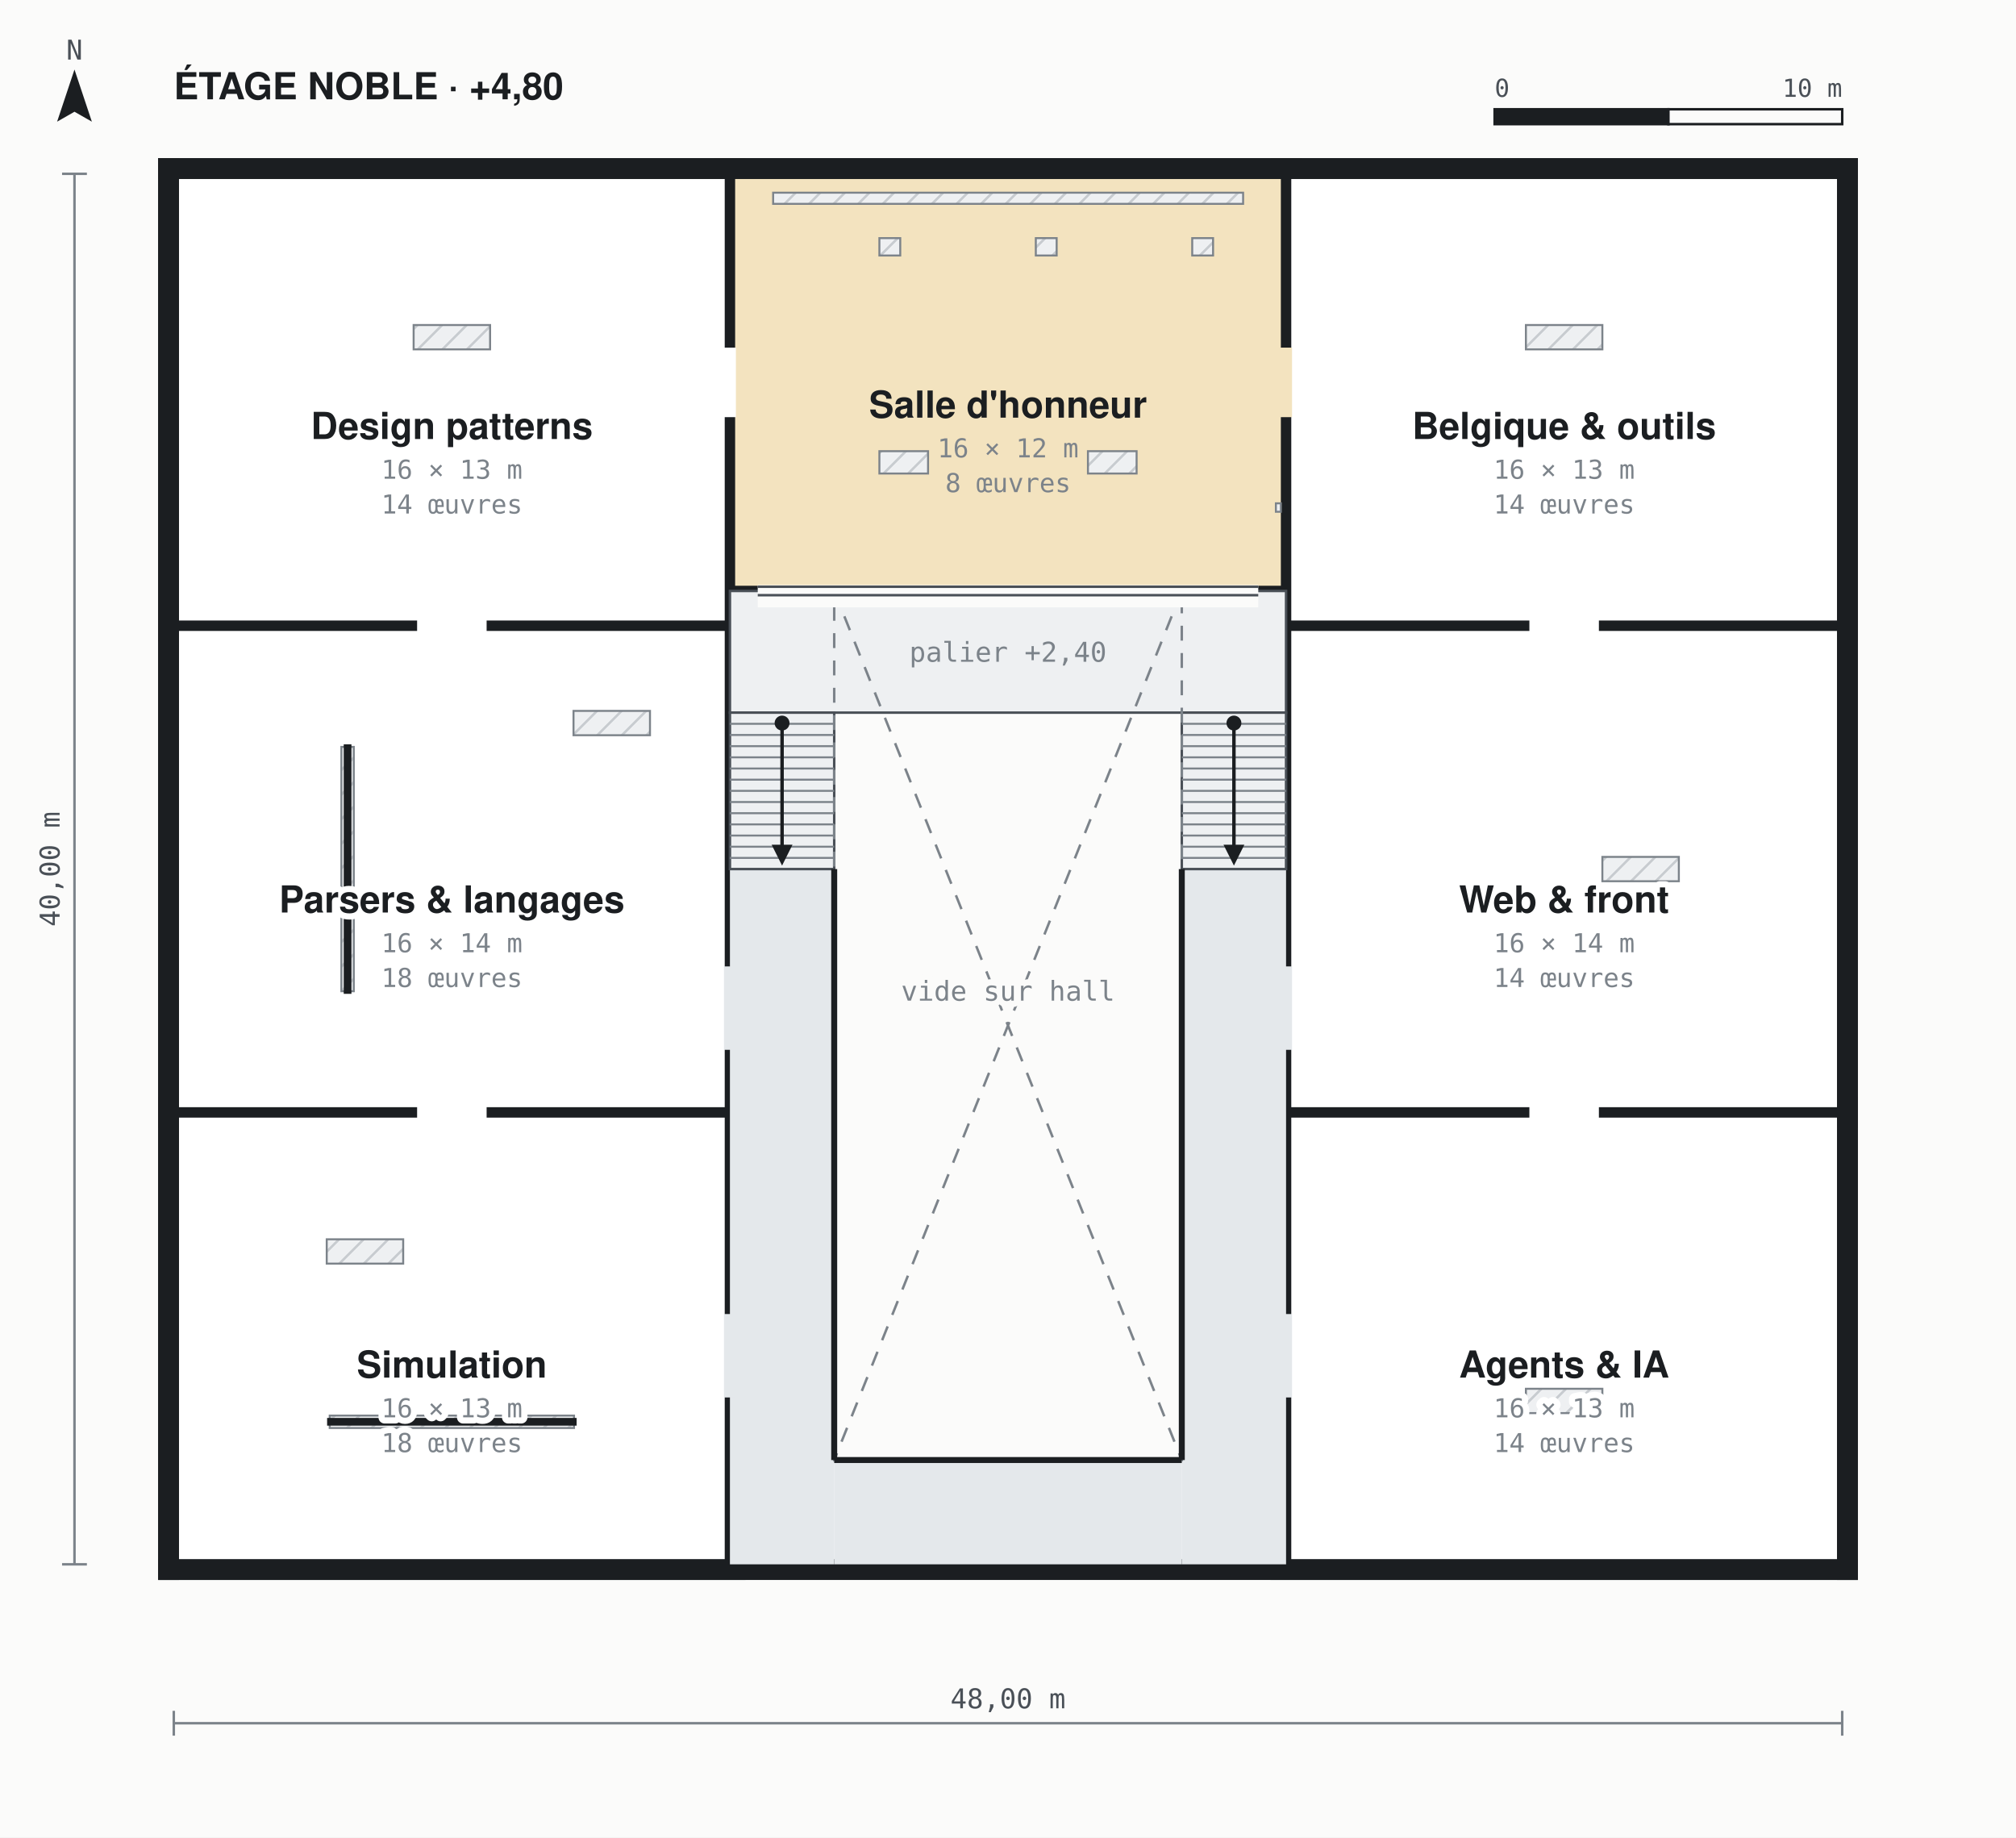
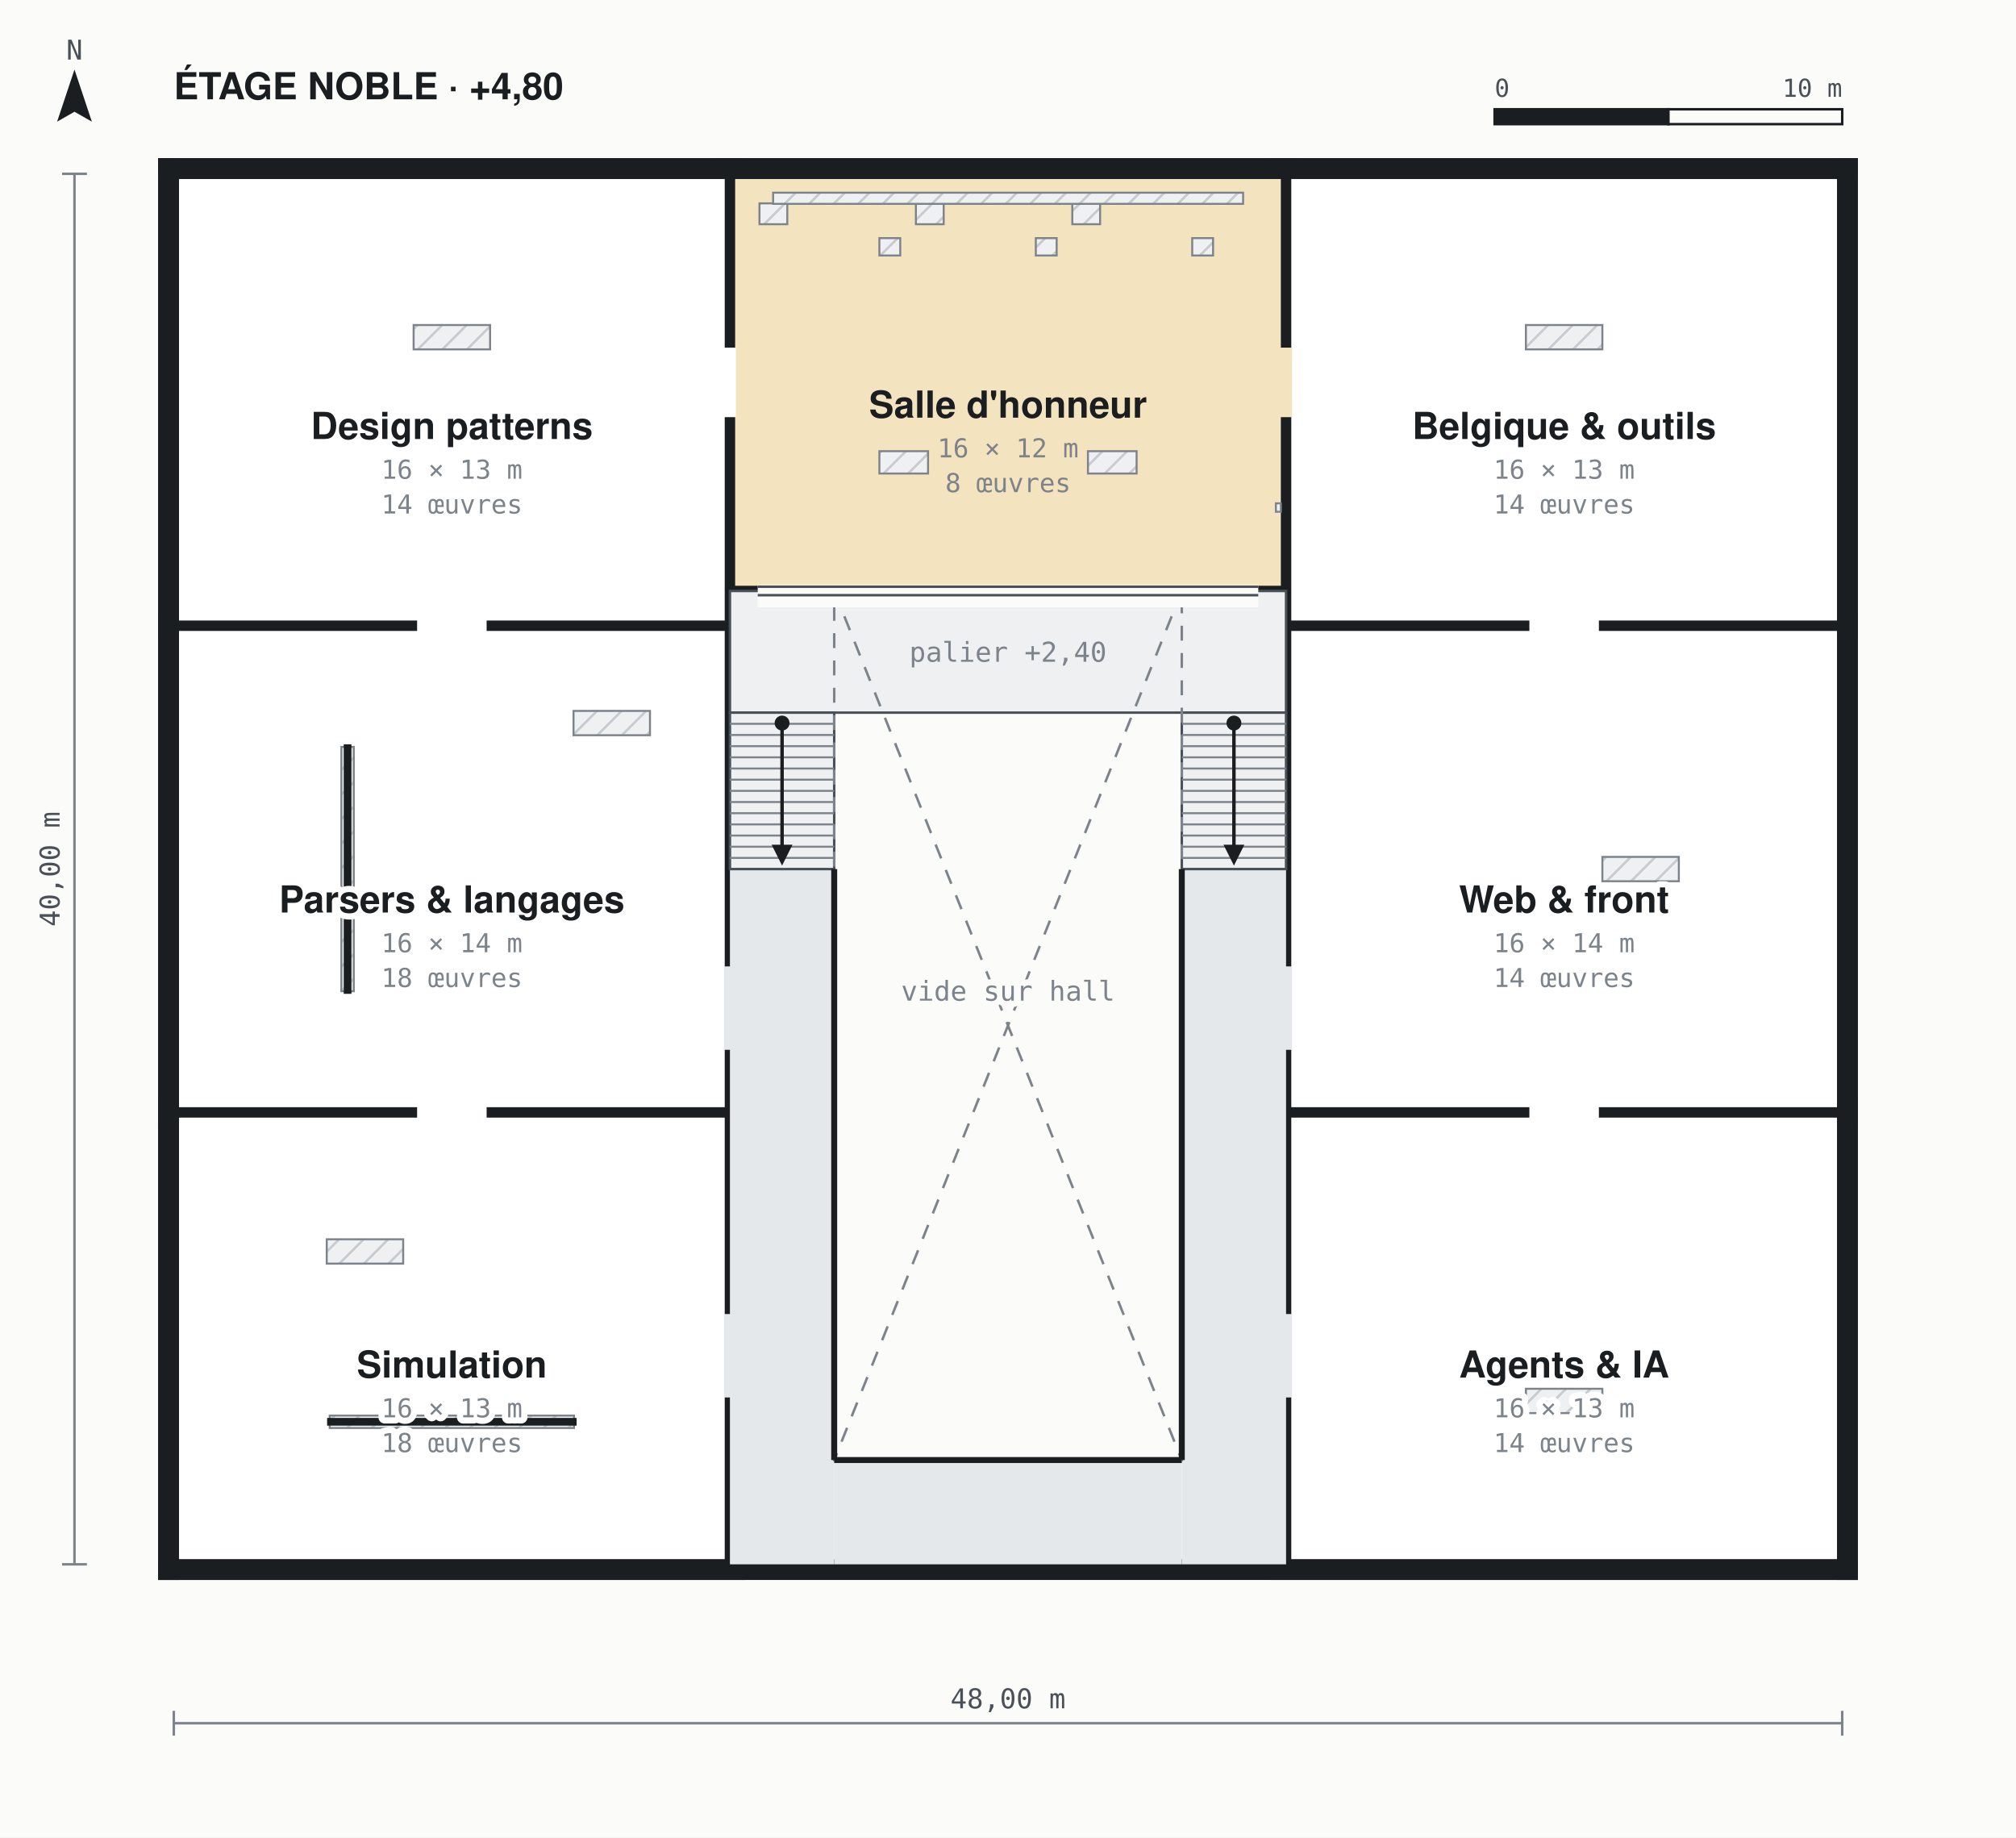
<svg xmlns="http://www.w3.org/2000/svg" viewBox="-70 -70 812 740" width="812" height="740" role="img" aria-label="Musée GitHub, Étage noble">
  <style>.lbl{font-family:Archivo,Helvetica,Arial,sans-serif;font-weight:650;fill:#1B1E21}.cap{font-family:'IBM Plex Mono',Menlo,monospace;fill:#7C838A}.dim{font-family:'IBM Plex Mono',Menlo,monospace;fill:#4A5057}</style>
  <defs>
    <pattern id="closed" width="7" height="7" patternUnits="userSpaceOnUse" patternTransform="rotate(45)">
      <rect width="7" height="7" fill="#EEF0F2" />
      <line x1="0" y1="0" x2="0" y2="7" stroke="#C9CDD1" stroke-width="2" />
    </pattern>
    <marker id="fleche" viewBox="0 0 10 10" refX="5" refY="5" markerWidth="6" markerHeight="6" orient="auto">
      <path d="M0,0 L10,5 L0,10 z" fill="#1B1E21" />
    </marker>
    <marker id="fleche-r" viewBox="0 0 10 10" refX="5" refY="5" markerWidth="6" markerHeight="6" orient="auto">
      <path d="M0,0 L10,5 L0,10 z" fill="#CF3326" />
    </marker>
  </defs>
  <rect x="-70" y="-70" width="812" height="740" fill="#FBFBFA" />
  <rect x="224" y="168" width="224" height="392" fill="#FBFBFA" />
  <rect x="-6.3" y="-6.3" width="684.6" height="8.4" fill="#1B1E21" />
  <rect x="-6.3" y="557.9" width="684.6" height="8.4" fill="#1B1E21" />
  <rect x="-6.3" y="-6.3" width="8.4" height="572.6" fill="#1B1E21" />
  <rect x="669.9" y="-6.3" width="8.4" height="572.6" fill="#1B1E21" />
  <rect x="-6.3" y="-6.3" width="236.6" height="194.6" fill="#1B1E21" />
  <rect x="-6.3" y="175.7" width="236.6" height="208.6" fill="#1B1E21" />
  <rect x="-6.3" y="371.7" width="236.6" height="194.6" fill="#1B1E21" />
  <rect x="217.7" y="-6.3" width="236.6" height="180.6" fill="#1B1E21" />
  <rect x="441.7" y="-6.3" width="236.6" height="194.6" fill="#1B1E21" />
  <rect x="441.7" y="175.7" width="236.6" height="208.6" fill="#1B1E21" />
  <rect x="441.7" y="371.7" width="236.6" height="194.6" fill="#1B1E21" />
  <rect x="2.1" y="2.1" width="219.8" height="177.8" fill="#FFFFFF" />
  <rect x="2.1" y="184.1" width="219.8" height="191.8" fill="#FFFFFF" />
  <rect x="2.1" y="380.1" width="219.8" height="177.8" fill="#FFFFFF" />
  <rect x="226.1" y="2.1" width="219.8" height="163.8" fill="#F3E3BF" />
  <rect x="450.1" y="2.1" width="219.8" height="177.8" fill="#FFFFFF" />
  <rect x="450.1" y="184.1" width="219.8" height="191.8" fill="#FFFFFF" />
  <rect x="450.1" y="380.1" width="219.8" height="177.8" fill="#FFFFFF" />
  <rect x="224" y="280" width="42" height="280" fill="#E4E8EB" />
  <rect x="406" y="280" width="42" height="280" fill="#E4E8EB" />
  <rect x="266" y="518" width="140" height="42" fill="#E4E8EB" />
  <rect x="284.2" y="25.9" width="8.4" height="7" fill="url(#closed)" stroke="#7C838A" stroke-width="0.8" />
  <rect x="347.2" y="25.9" width="8.4" height="7" fill="url(#closed)" stroke="#7C838A" stroke-width="0.8" />
  <rect x="410.2" y="25.9" width="8.4" height="7" fill="url(#closed)" stroke="#7C838A" stroke-width="0.8" />
+   <rect x="235.9" y="11.9" width="11.2" height="8.4" fill="url(#closed)" stroke="#7C838A" stroke-width="0.8" />
+   <rect x="298.9" y="11.9" width="11.2" height="8.4" fill="url(#closed)" stroke="#7C838A" stroke-width="0.8" />
+   <rect x="361.9" y="11.9" width="11.2" height="8.4" fill="url(#closed)" stroke="#7C838A" stroke-width="0.8" />
  <rect x="96.6" y="60.9" width="30.8" height="9.8" fill="url(#closed)" stroke="#7C838A" stroke-width="0.8" />
  <rect x="575.4" y="275.1" width="30.8" height="9.8" fill="url(#closed)" stroke="#7C838A" stroke-width="0.8" />
  <rect x="544.6" y="489.3" width="30.8" height="9.8" fill="url(#closed)" stroke="#7C838A" stroke-width="0.8" />
  <rect x="161" y="216.3" width="30.8" height="9.8" fill="url(#closed)" stroke="#7C838A" stroke-width="0.8" />
  <rect x="61.6" y="429.1" width="30.8" height="9.8" fill="url(#closed)" stroke="#7C838A" stroke-width="0.8" />
  <rect x="544.6" y="60.9" width="30.8" height="9.8" fill="url(#closed)" stroke="#7C838A" stroke-width="0.8" />
  <rect x="284.2" y="111.7" width="19.6" height="9" fill="url(#closed)" stroke="#7C838A" stroke-width="0.8" />
  <rect x="368.2" y="111.7" width="19.6" height="9" fill="url(#closed)" stroke="#7C838A" stroke-width="0.8" />
  <rect x="241.4" y="7.6" width="189.3" height="4.5" fill="url(#closed)" stroke="#7C838A" stroke-width="0.8" />
  <rect x="443.9" y="132.7" width="2" height="3.4" fill="url(#closed)" stroke="#7C838A" stroke-width="0.8" />
  <rect x="67.5" y="230.8" width="5" height="98.4" fill="url(#closed)" stroke="#7C838A" stroke-width="0.8" />
  <rect x="62.8" y="500.1" width="98.4" height="5" fill="url(#closed)" stroke="#7C838A" stroke-width="0.8" />
  <rect x="69.7" y="231" width="0.6" height="98" fill="#1B1E21" stroke="#1B1E21" stroke-width="2.5" />
  <rect x="63" y="502.3" width="98" height="0.6" fill="#1B1E21" stroke="#1B1E21" stroke-width="2.5" />
  <rect x="224" y="168" width="224" height="49" fill="#EEF0F2" stroke="#4A5057" stroke-width="1" />
  <text x="336" y="196.5" text-anchor="middle" font-size="11" class="cap">palier +2,40</text>
  <rect x="224" y="217" width="42" height="63" fill="#EEF0F2" stroke="#4A5057" stroke-width="1" />
  <line x1="224" x2="266" y1="221.5" y2="221.5" stroke="#7C838A" stroke-width="0.8" />
  <line x1="224" x2="266" y1="226" y2="226" stroke="#7C838A" stroke-width="0.8" />
  <line x1="224" x2="266" y1="230.5" y2="230.5" stroke="#7C838A" stroke-width="0.8" />
  <line x1="224" x2="266" y1="235" y2="235" stroke="#7C838A" stroke-width="0.8" />
  <line x1="224" x2="266" y1="239.5" y2="239.5" stroke="#7C838A" stroke-width="0.8" />
  <line x1="224" x2="266" y1="244" y2="244" stroke="#7C838A" stroke-width="0.8" />
  <line x1="224" x2="266" y1="248.5" y2="248.5" stroke="#7C838A" stroke-width="0.8" />
  <line x1="224" x2="266" y1="253" y2="253" stroke="#7C838A" stroke-width="0.8" />
  <line x1="224" x2="266" y1="257.5" y2="257.5" stroke="#7C838A" stroke-width="0.8" />
  <line x1="224" x2="266" y1="262" y2="262" stroke="#7C838A" stroke-width="0.8" />
  <line x1="224" x2="266" y1="266.5" y2="266.5" stroke="#7C838A" stroke-width="0.8" />
  <line x1="224" x2="266" y1="271" y2="271" stroke="#7C838A" stroke-width="0.8" />
  <line x1="224" x2="266" y1="275.5" y2="275.5" stroke="#7C838A" stroke-width="0.8" />
  <line x1="245" x2="245" y1="221.2" y2="274.4" stroke="#1B1E21" stroke-width="1.4" marker-end="url(#fleche)" />
  <circle cx="245" cy="221.2" r="3" fill="#1B1E21" />
  <rect x="406" y="217" width="42" height="63" fill="#EEF0F2" stroke="#4A5057" stroke-width="1" />
  <line x1="406" x2="448" y1="221.5" y2="221.5" stroke="#7C838A" stroke-width="0.8" />
  <line x1="406" x2="448" y1="226" y2="226" stroke="#7C838A" stroke-width="0.8" />
  <line x1="406" x2="448" y1="230.5" y2="230.5" stroke="#7C838A" stroke-width="0.8" />
  <line x1="406" x2="448" y1="235" y2="235" stroke="#7C838A" stroke-width="0.8" />
  <line x1="406" x2="448" y1="239.5" y2="239.5" stroke="#7C838A" stroke-width="0.8" />
  <line x1="406" x2="448" y1="244" y2="244" stroke="#7C838A" stroke-width="0.8" />
  <line x1="406" x2="448" y1="248.5" y2="248.5" stroke="#7C838A" stroke-width="0.8" />
  <line x1="406" x2="448" y1="253" y2="253" stroke="#7C838A" stroke-width="0.8" />
  <line x1="406" x2="448" y1="257.5" y2="257.5" stroke="#7C838A" stroke-width="0.8" />
  <line x1="406" x2="448" y1="262" y2="262" stroke="#7C838A" stroke-width="0.8" />
  <line x1="406" x2="448" y1="266.5" y2="266.5" stroke="#7C838A" stroke-width="0.8" />
  <line x1="406" x2="448" y1="271" y2="271" stroke="#7C838A" stroke-width="0.8" />
  <line x1="406" x2="448" y1="275.5" y2="275.5" stroke="#7C838A" stroke-width="0.8" />
  <line x1="427" x2="427" y1="221.2" y2="274.4" stroke="#1B1E21" stroke-width="1.4" marker-end="url(#fleche)" />
  <circle cx="427" cy="221.2" r="3" fill="#1B1E21" />
  <rect x="266" y="168" width="140" height="350" fill="none" stroke="#7C838A" stroke-dasharray="6 5" stroke-width="1" />
  <path d="M266,168L406,518M406,168L266,518" stroke="#7C838A" stroke-dasharray="6 5" stroke-width="1" />
  <text x="336" y="333" text-anchor="middle" font-size="11" class="cap" stroke="#FBFBFA" stroke-width="5" paint-order="stroke" stroke-linejoin="round">vide sur hall</text>
  <line x1="266" y1="280" x2="266" y2="518" stroke="#1B1E21" stroke-width="2.4" />
  <line x1="406" y1="280" x2="406" y2="518" stroke="#1B1E21" stroke-width="2.4" />
  <line x1="266" y1="518" x2="406" y2="518" stroke="#1B1E21" stroke-width="2.4" />
  <rect x="221.6" y="319.2" width="4.8" height="33.6" fill="#E4E8EB" />
  <rect x="221.6" y="459.2" width="4.8" height="33.6" fill="#E4E8EB" />
  <rect x="445.6" y="319.2" width="4.8" height="33.6" fill="#E4E8EB" />
  <rect x="445.6" y="459.2" width="4.8" height="33.6" fill="#E4E8EB" />
  <rect x="98" y="179.6" width="28" height="4.8" fill="#FFFFFF" />
  <rect x="98" y="375.6" width="28" height="4.8" fill="#FFFFFF" />
  <rect x="546" y="179.6" width="28" height="4.8" fill="#FFFFFF" />
  <rect x="546" y="375.6" width="28" height="4.8" fill="#FFFFFF" />
  <rect x="221.6" y="70" width="4.8" height="28" fill="#FFFFFF" />
  <rect x="445.6" y="70" width="4.8" height="28" fill="#F3E3BF" />
  <rect x="235.2" y="165.6" width="201.6" height="9" fill="#FBFBFA" />
  <line y1="166.3" y2="166.3" x1="235.2" x2="436.8" stroke="#4A5057" stroke-width="1" />
  <line y1="169.7" y2="169.7" x1="235.2" x2="436.8" stroke="#4A5057" stroke-width="1" />
  <text x="112" y="106.8" text-anchor="middle" font-size="15" class="lbl" stroke="#FFFFFF" stroke-width="5" paint-order="stroke" stroke-linejoin="round">Design patterns</text>
  <text x="112" y="122.8" text-anchor="middle" font-size="10.5" class="cap" stroke="#FFFFFF" stroke-width="5" paint-order="stroke" stroke-linejoin="round">16 × 13 m</text>
  <text x="112" y="136.8" text-anchor="middle" font-size="10.5" class="cap" stroke="#FFFFFF" stroke-width="5" paint-order="stroke" stroke-linejoin="round">14 œuvres</text>
  <text x="112" y="297.5" text-anchor="middle" font-size="15" class="lbl" stroke="#FFFFFF" stroke-width="5" paint-order="stroke" stroke-linejoin="round">Parsers &amp; langages</text>
  <text x="112" y="313.5" text-anchor="middle" font-size="10.5" class="cap" stroke="#FFFFFF" stroke-width="5" paint-order="stroke" stroke-linejoin="round">16 × 14 m</text>
  <text x="112" y="327.5" text-anchor="middle" font-size="10.5" class="cap" stroke="#FFFFFF" stroke-width="5" paint-order="stroke" stroke-linejoin="round">18 œuvres</text>
  <text x="112" y="484.8" text-anchor="middle" font-size="15" class="lbl" stroke="#FFFFFF" stroke-width="5" paint-order="stroke" stroke-linejoin="round">Simulation</text>
  <text x="112" y="500.8" text-anchor="middle" font-size="10.5" class="cap" stroke="#FFFFFF" stroke-width="5" paint-order="stroke" stroke-linejoin="round">16 × 13 m</text>
  <text x="112" y="514.8" text-anchor="middle" font-size="10.5" class="cap" stroke="#FFFFFF" stroke-width="5" paint-order="stroke" stroke-linejoin="round">18 œuvres</text>
  <text x="336" y="98.2" text-anchor="middle" font-size="15" class="lbl" stroke="#F3E3BF" stroke-width="5" paint-order="stroke" stroke-linejoin="round">Salle d'honneur</text>
  <text x="336" y="114.2" text-anchor="middle" font-size="10.5" class="cap" stroke="#F3E3BF" stroke-width="5" paint-order="stroke" stroke-linejoin="round">16 × 12 m</text>
  <text x="336" y="128.2" text-anchor="middle" font-size="10.5" class="cap" stroke="#F3E3BF" stroke-width="5" paint-order="stroke" stroke-linejoin="round">8 œuvres</text>
  <text x="560" y="106.8" text-anchor="middle" font-size="15" class="lbl" stroke="#FFFFFF" stroke-width="5" paint-order="stroke" stroke-linejoin="round">Belgique &amp; outils</text>
  <text x="560" y="122.8" text-anchor="middle" font-size="10.5" class="cap" stroke="#FFFFFF" stroke-width="5" paint-order="stroke" stroke-linejoin="round">16 × 13 m</text>
  <text x="560" y="136.8" text-anchor="middle" font-size="10.5" class="cap" stroke="#FFFFFF" stroke-width="5" paint-order="stroke" stroke-linejoin="round">14 œuvres</text>
  <text x="560" y="297.5" text-anchor="middle" font-size="15" class="lbl" stroke="#FFFFFF" stroke-width="5" paint-order="stroke" stroke-linejoin="round">Web &amp; front</text>
  <text x="560" y="313.5" text-anchor="middle" font-size="10.5" class="cap" stroke="#FFFFFF" stroke-width="5" paint-order="stroke" stroke-linejoin="round">16 × 14 m</text>
  <text x="560" y="327.5" text-anchor="middle" font-size="10.5" class="cap" stroke="#FFFFFF" stroke-width="5" paint-order="stroke" stroke-linejoin="round">14 œuvres</text>
  <text x="560" y="484.8" text-anchor="middle" font-size="15" class="lbl" stroke="#FFFFFF" stroke-width="5" paint-order="stroke" stroke-linejoin="round">Agents &amp; IA</text>
  <text x="560" y="500.8" text-anchor="middle" font-size="10.5" class="cap" stroke="#FFFFFF" stroke-width="5" paint-order="stroke" stroke-linejoin="round">16 × 13 m</text>
  <text x="560" y="514.8" text-anchor="middle" font-size="10.5" class="cap" stroke="#FFFFFF" stroke-width="5" paint-order="stroke" stroke-linejoin="round">14 œuvres</text>
  <g stroke="#7C838A" stroke-width="1">
    <line x1="0" x2="672" y1="624" y2="624" />
    <line x1="0" x2="0" y1="619" y2="629" />
    <line x1="672" x2="672" y1="619" y2="629" />
    <line y1="0" y2="560" x1="-40" x2="-40" />
    <line y1="0" y2="0" x1="-45" x2="-35" />
    <line y1="560" y2="560" x1="-45" x2="-35" />
  </g>
  <text x="336" y="618" text-anchor="middle" font-size="11" class="dim">48,00 m</text>
  <text x="-46" y="280" text-anchor="middle" font-size="11" class="dim" transform="rotate(-90 -46 280)">40,00 m</text>
  <g transform="translate(532,-26)">
    <rect x="0" y="0" width="70" height="6" fill="#1B1E21" stroke="#1B1E21" />
    <rect x="70" y="0" width="70" height="6" fill="#FBFBFA" stroke="#1B1E21" />
    <text x="0" y="-5" font-size="10" class="dim">0</text>
    <text x="140" y="-5" font-size="10" text-anchor="end" class="dim">10 m</text>
  </g>
  <g transform="translate(-40,-30)">
    <path d="M0,-12 L7,9 L0,5 L-7,9 z" fill="#1B1E21" />
    <text x="0" y="-16" text-anchor="middle" font-size="11" class="dim">N</text>
  </g>
  <text x="0" y="-30" font-size="15" class="lbl">ÉTAGE NOBLE · +4,80</text>
</svg>
